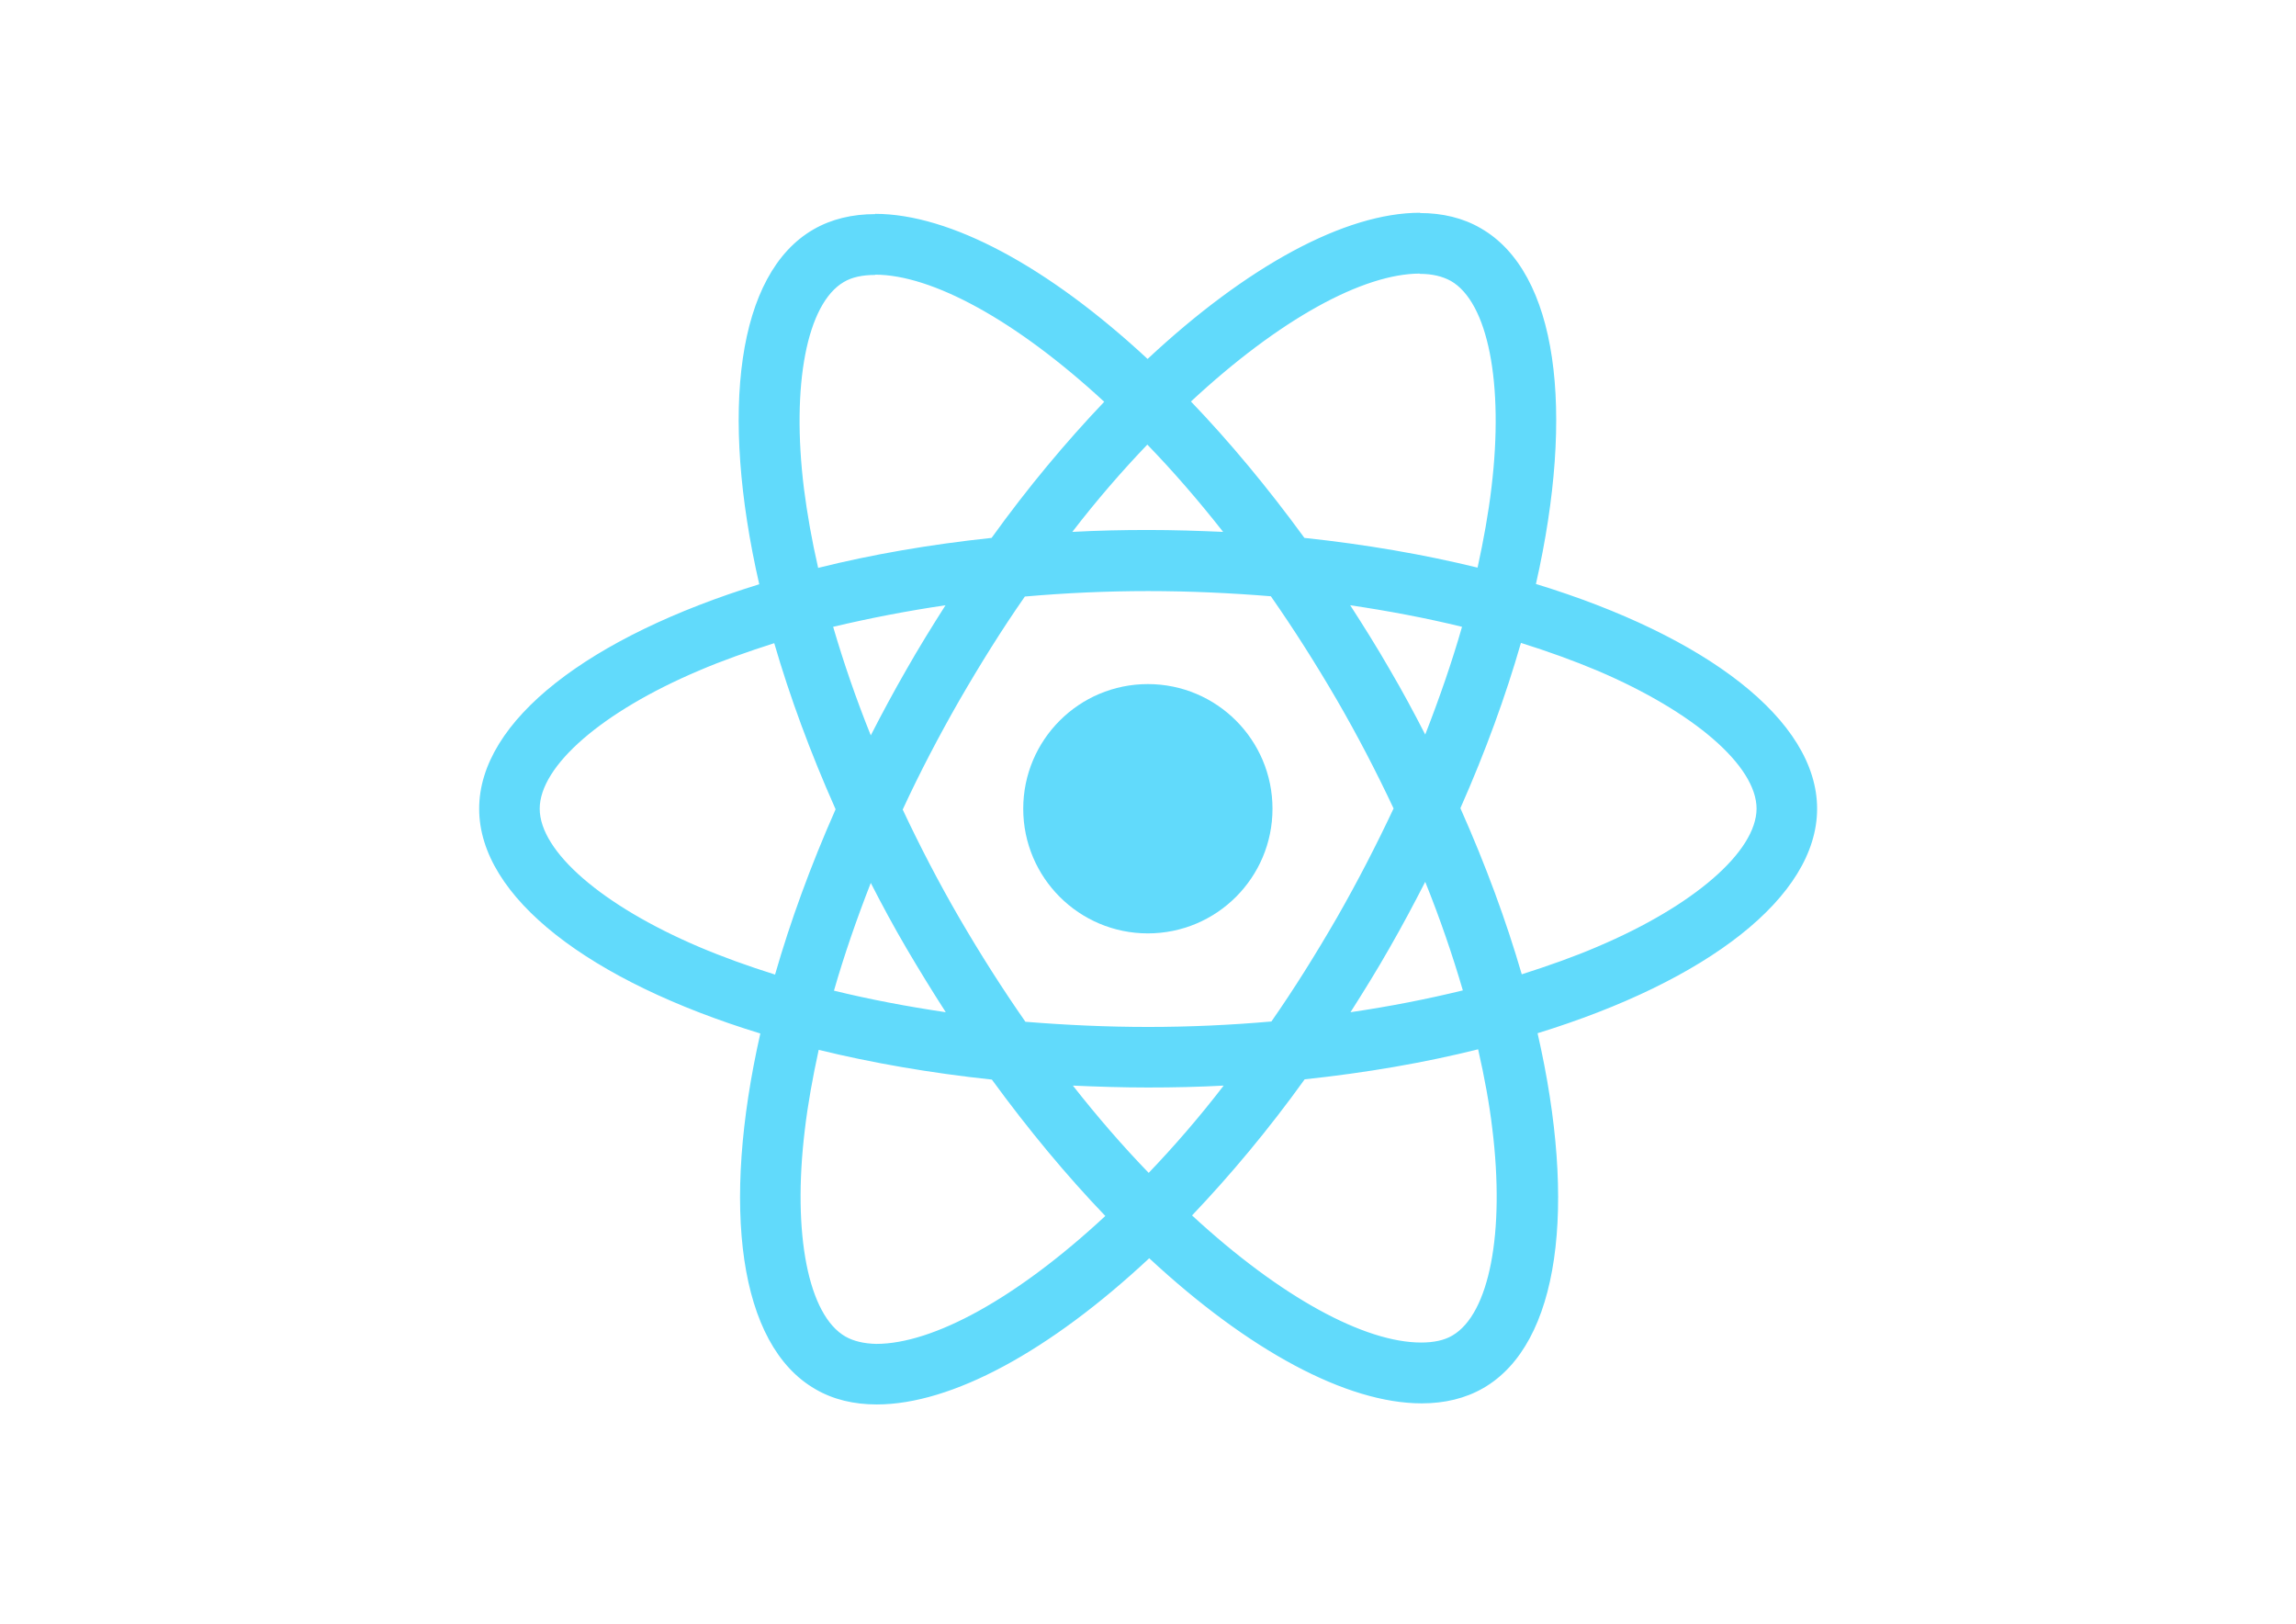
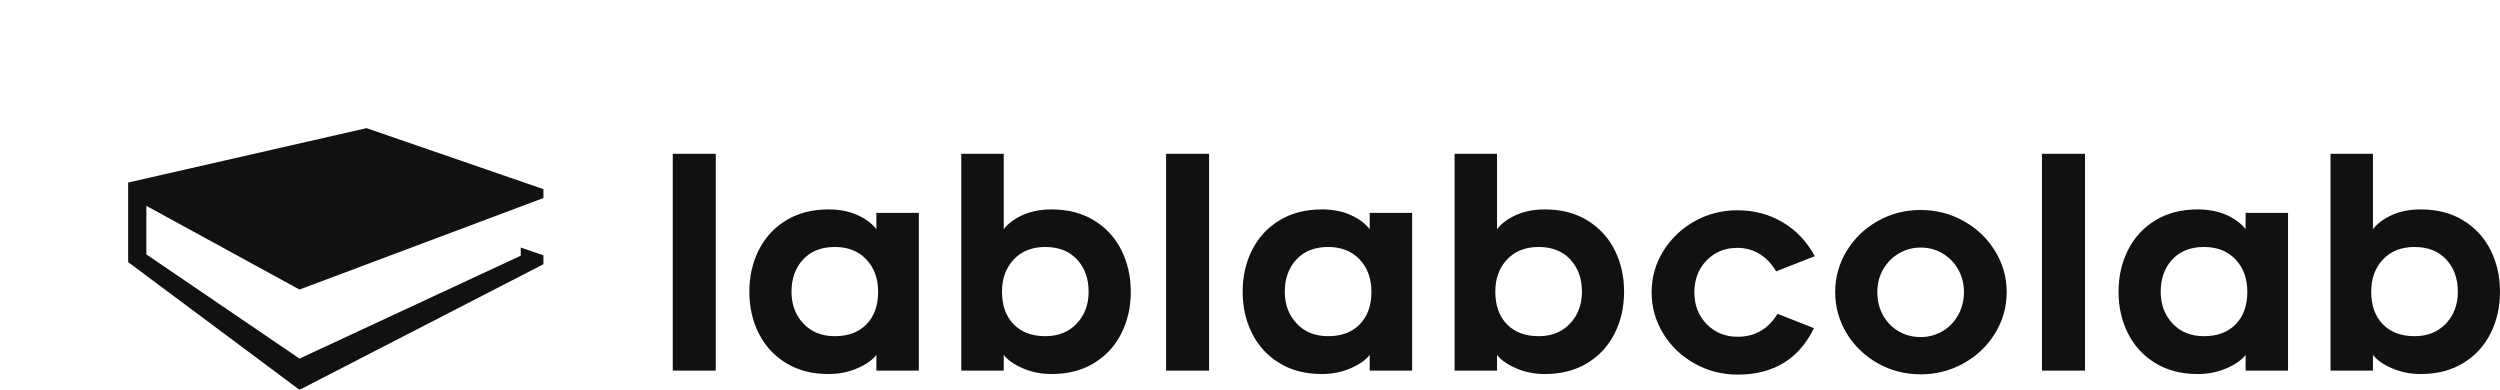
- <svg xmlns="http://www.w3.org/2000/svg" viewBox="0 0 841.9 595.3">
-   <g fill="#61DAFB">
-     <path d="M666.3 296.5c0-32.5-40.7-63.3-103.1-82.4 14.4-63.6 8-114.2-20.2-130.4-6.5-3.8-14.1-5.6-22.4-5.6v22.3c4.6 0 8.3.9 11.4 2.6 13.6 7.8 19.5 37.5 14.9 75.7-1.1 9.4-2.9 19.3-5.1 29.4-19.6-4.8-41-8.5-63.5-10.9-13.5-18.5-27.5-35.3-41.6-50 32.6-30.3 63.2-46.9 84-46.9V78c-27.5 0-63.5 19.6-99.9 53.6-36.4-33.8-72.4-53.2-99.9-53.2v22.3c20.7 0 51.4 16.5 84 46.6-14 14.7-28 31.4-41.3 49.9-22.6 2.4-44 6.1-63.6 11-2.3-10-4-19.7-5.2-29-4.7-38.2 1.1-67.9 14.6-75.8 3-1.8 6.9-2.6 11.5-2.6V78.5c-8.4 0-16 1.8-22.6 5.6-28.1 16.2-34.4 66.7-19.9 130.1-62.2 19.2-102.7 49.9-102.7 82.3 0 32.5 40.7 63.3 103.1 82.4-14.4 63.6-8 114.2 20.2 130.4 6.5 3.8 14.1 5.6 22.5 5.6 27.5 0 63.5-19.6 99.9-53.6 36.4 33.8 72.4 53.2 99.9 53.2 8.4 0 16-1.8 22.6-5.6 28.1-16.2 34.4-66.7 19.9-130.1 62-19.1 102.5-49.9 102.5-82.3zm-130.2-66.7c-3.7 12.9-8.3 26.2-13.5 39.5-4.1-8-8.4-16-13.1-24-4.6-8-9.5-15.8-14.4-23.4 14.2 2.1 27.9 4.7 41 7.9zm-45.8 106.5c-7.8 13.5-15.8 26.3-24.1 38.2-14.9 1.3-30 2-45.2 2-15.1 0-30.2-.7-45-1.9-8.3-11.9-16.4-24.6-24.2-38-7.6-13.1-14.5-26.4-20.8-39.8 6.2-13.4 13.2-26.8 20.7-39.9 7.8-13.5 15.8-26.3 24.1-38.2 14.9-1.3 30-2 45.2-2 15.1 0 30.2.7 45 1.9 8.3 11.9 16.4 24.6 24.2 38 7.6 13.1 14.5 26.4 20.8 39.8-6.3 13.4-13.2 26.8-20.7 39.9zm32.3-13c5.4 13.4 10 26.8 13.8 39.8-13.1 3.2-26.9 5.9-41.2 8 4.9-7.7 9.8-15.6 14.4-23.7 4.6-8 8.9-16.1 13-24.1zM421.2 430c-9.3-9.6-18.6-20.3-27.8-32 9 .4 18.2.7 27.5.7 9.4 0 18.7-.2 27.8-.7-9 11.7-18.3 22.4-27.5 32zm-74.4-58.9c-14.2-2.1-27.9-4.7-41-7.9 3.7-12.9 8.3-26.2 13.5-39.5 4.1 8 8.4 16 13.1 24 4.7 8 9.5 15.8 14.4 23.4zM420.7 163c9.3 9.6 18.6 20.3 27.8 32-9-.4-18.2-.7-27.5-.7-9.4 0-18.7.2-27.8.7 9-11.7 18.3-22.4 27.5-32zm-74 58.9c-4.9 7.7-9.8 15.6-14.4 23.7-4.6 8-8.9 16-13 24-5.4-13.4-10-26.8-13.8-39.8 13.1-3.1 26.9-5.8 41.2-7.9zm-90.5 125.2c-35.4-15.1-58.3-34.9-58.3-50.6 0-15.7 22.9-35.6 58.3-50.6 8.6-3.7 18-7 27.7-10.1 5.7 19.6 13.2 40 22.5 60.9-9.2 20.8-16.6 41.1-22.2 60.6-9.9-3.1-19.3-6.5-28-10.2zM310 490c-13.6-7.8-19.5-37.5-14.9-75.7 1.1-9.4 2.9-19.3 5.1-29.4 19.6 4.8 41 8.5 63.5 10.9 13.5 18.5 27.5 35.3 41.6 50-32.6 30.3-63.2 46.9-84 46.9-4.5-.1-8.3-1-11.3-2.7zm237.2-76.2c4.7 38.2-1.1 67.9-14.6 75.8-3 1.8-6.9 2.6-11.5 2.6-20.7 0-51.4-16.5-84-46.6 14-14.7 28-31.4 41.3-49.9 22.6-2.4 44-6.1 63.6-11 2.3 10.1 4.1 19.8 5.2 29.1zm38.5-66.7c-8.6 3.7-18 7-27.7 10.1-5.7-19.6-13.2-40-22.5-60.9 9.2-20.8 16.6-41.1 22.2-60.6 9.9 3.1 19.3 6.5 28.1 10.2 35.4 15.1 58.3 34.9 58.3 50.6-.1 15.7-23 35.6-58.4 50.6zM320.8 78.4z" />
-     <circle cx="420.9" cy="296.5" r="45.7" />
-     <path d="M520.5 78.1z" />
+ <svg xmlns="http://www.w3.org/2000/svg" width="429" height="66.892" viewBox="0 0 390.185 60.84" class="css-1j8o68f">
+   <defs id="SvgjsDefs1193" />
+   <g id="SvgjsG1194" featurekey="v37d4h-0" transform="matrix(0.7194019,0,0,0.7194019,16.4371,4.450127)" fill="#111111">
+     <path fill="#111111" d="M42.125,56.631l52.923-19.855v-1.924L56.67,21.615L4.953,33.415l0.563,0.306  c-0.363-0.192-0.574-0.306-0.563-0.306v2.257v0.642v11.466v2.565v0.333l37.172,27.706l52.923-27.244v-1.924l-4.926-1.699v1.776  L42.125,71.612L8.903,49.007V38.474L42.125,56.631z" />
+   </g>
+   <g id="SvgjsG1195" featurekey="UxBHKT-0" transform="matrix(2.238151,0,0,2.238151,101.8666,13.07782)" fill="#111111">
+     <path d="M1.4 4.88 l3 0 l0 15.12 l-3 0 l0 -15.12 z M15.6 18.9 q-0.38 0.52 -1.31 0.93 t-2.03 0.41 q-1.7 0 -2.95 -0.76 t-1.91 -2.07 t-0.66 -2.91 t0.66 -2.91 t1.91 -2.07 t2.95 -0.76 q1.14 0 2.01 0.39 t1.33 0.99 l0 -1.14 l2.96 0 l0 11 l-2.96 0 l0 -1.1 z M14.9 12.25 q-0.82 -0.87 -2.2 -0.87 q-1.4 0 -2.21 0.87 t-0.81 2.25 q0 1.34 0.83 2.22 t2.19 0.88 q1.4 0 2.21 -0.83 t0.81 -2.27 q0 -1.38 -0.82 -2.25 z M21.52 20 l0 -15.12 l2.96 0 l0 5.26 q0.46 -0.6 1.33 -0.99 t2.01 -0.39 q1.7 0 2.95 0.76 t1.91 2.07 t0.66 2.91 t-0.66 2.91 t-1.91 2.07 t-2.95 0.76 q-1.1 0 -2.03 -0.41 t-1.31 -0.93 l0 1.1 l-2.96 0 z M25.17 16.77 q0.81 0.83 2.21 0.83 q1.36 0 2.19 -0.88 t0.83 -2.22 q0 -1.38 -0.81 -2.25 t-2.21 -0.87 q-1.38 0 -2.2 0.87 t-0.82 2.25 q0 1.44 0.81 2.27 z M35.8 4.88 l3 0 l0 15.12 l-3 0 l0 -15.12 z M50 18.9 q-0.38 0.52 -1.31 0.93 t-2.03 0.41 q-1.7 0 -2.95 -0.76 t-1.91 -2.07 t-0.66 -2.91 t0.66 -2.91 t1.91 -2.07 t2.95 -0.76 q1.14 0 2.01 0.39 t1.33 0.99 l0 -1.14 l2.96 0 l0 11 l-2.96 0 l0 -1.1 z M49.3 12.25 q-0.82 -0.87 -2.2 -0.87 q-1.4 0 -2.21 0.87 t-0.81 2.25 q0 1.34 0.83 2.22 t2.19 0.88 q1.4 0 2.21 -0.83 t0.81 -2.27 q0 -1.38 -0.82 -2.25 z M55.92 20 l0 -15.12 l2.96 0 l0 5.26 q0.46 -0.6 1.33 -0.99 t2.01 -0.39 q1.7 0 2.95 0.76 t1.91 2.07 t0.66 2.91 t-0.66 2.91 t-1.91 2.07 t-2.95 0.76 q-1.1 0 -2.03 -0.41 t-1.31 -0.93 l0 1.1 l-2.96 0 z M59.57 16.77 q0.81 0.83 2.21 0.83 q1.36 0 2.19 -0.88 t0.83 -2.22 q0 -1.38 -0.81 -2.25 t-2.21 -0.87 q-1.38 0 -2.2 0.87 t-0.82 2.25 q0 1.44 0.81 2.27 z M72.66 19.51 q-1.38 -0.77 -2.19 -2.09 t-0.81 -2.88 t0.81 -2.87 t2.18 -2.08 t2.99 -0.77 q1.74 0 3.15 0.83 t2.25 2.37 l-2.7 1.06 q-0.48 -0.82 -1.18 -1.23 t-1.52 -0.41 q-1.3 0 -2.15 0.88 t-0.85 2.22 t0.86 2.22 t2.16 0.88 q1.8 0 2.78 -1.6 l2.54 1 q-1.58 3.24 -5.32 3.24 q-1.62 0 -3 -0.77 z M85.43 19.49 q-1.37 -0.77 -2.17 -2.09 t-0.8 -2.88 q0 -1.54 0.8 -2.86 t2.17 -2.09 t2.99 -0.77 t3 0.77 t2.19 2.09 t0.81 2.86 q0 1.56 -0.81 2.88 t-2.19 2.09 t-3 0.77 t-2.99 -0.77 z M86.9 11.83 q-0.7 0.41 -1.1 1.12 t-0.4 1.57 q0 0.9 0.39 1.61 t1.08 1.12 t1.55 0.41 q0.84 0 1.53 -0.41 t1.09 -1.13 t0.4 -1.6 q0 -0.86 -0.4 -1.57 t-1.09 -1.12 t-1.53 -0.41 q-0.82 0 -1.52 0.41 z M96.88 4.88 l3 0 l0 15.12 l-3 0 l0 -15.12 z M111.08 18.9 q-0.38 0.52 -1.31 0.93 t-2.03 0.41 q-1.7 0 -2.95 -0.76 t-1.91 -2.07 t-0.66 -2.91 t0.66 -2.91 t1.91 -2.07 t2.95 -0.76 q1.14 0 2.01 0.39 t1.33 0.99 l0 -1.14 l2.96 0 l0 11 l-2.96 0 l0 -1.1 z M110.38 12.25 q-0.82 -0.87 -2.2 -0.87 q-1.4 0 -2.21 0.87 t-0.81 2.25 q0 1.34 0.83 2.22 t2.19 0.88 q1.4 0 2.21 -0.83 t0.81 -2.27 q0 -1.38 -0.82 -2.25 z M117 20 l0 -15.12 l2.96 0 l0 5.26 q0.46 -0.6 1.33 -0.99 t2.01 -0.39 q1.7 0 2.95 0.76 t1.91 2.07 t0.66 2.91 t-0.66 2.91 t-1.91 2.07 t-2.95 0.76 q-1.1 0 -2.03 -0.41 t-1.31 -0.93 l0 1.1 l-2.96 0 z M120.65 16.77 q0.81 0.83 2.21 0.83 q1.36 0 2.19 -0.88 t0.83 -2.22 q0 -1.38 -0.81 -2.25 t-2.21 -0.87 q-1.38 0 -2.2 0.87 t-0.82 2.25 q0 1.44 0.81 2.27 z" />
  </g>
</svg>
